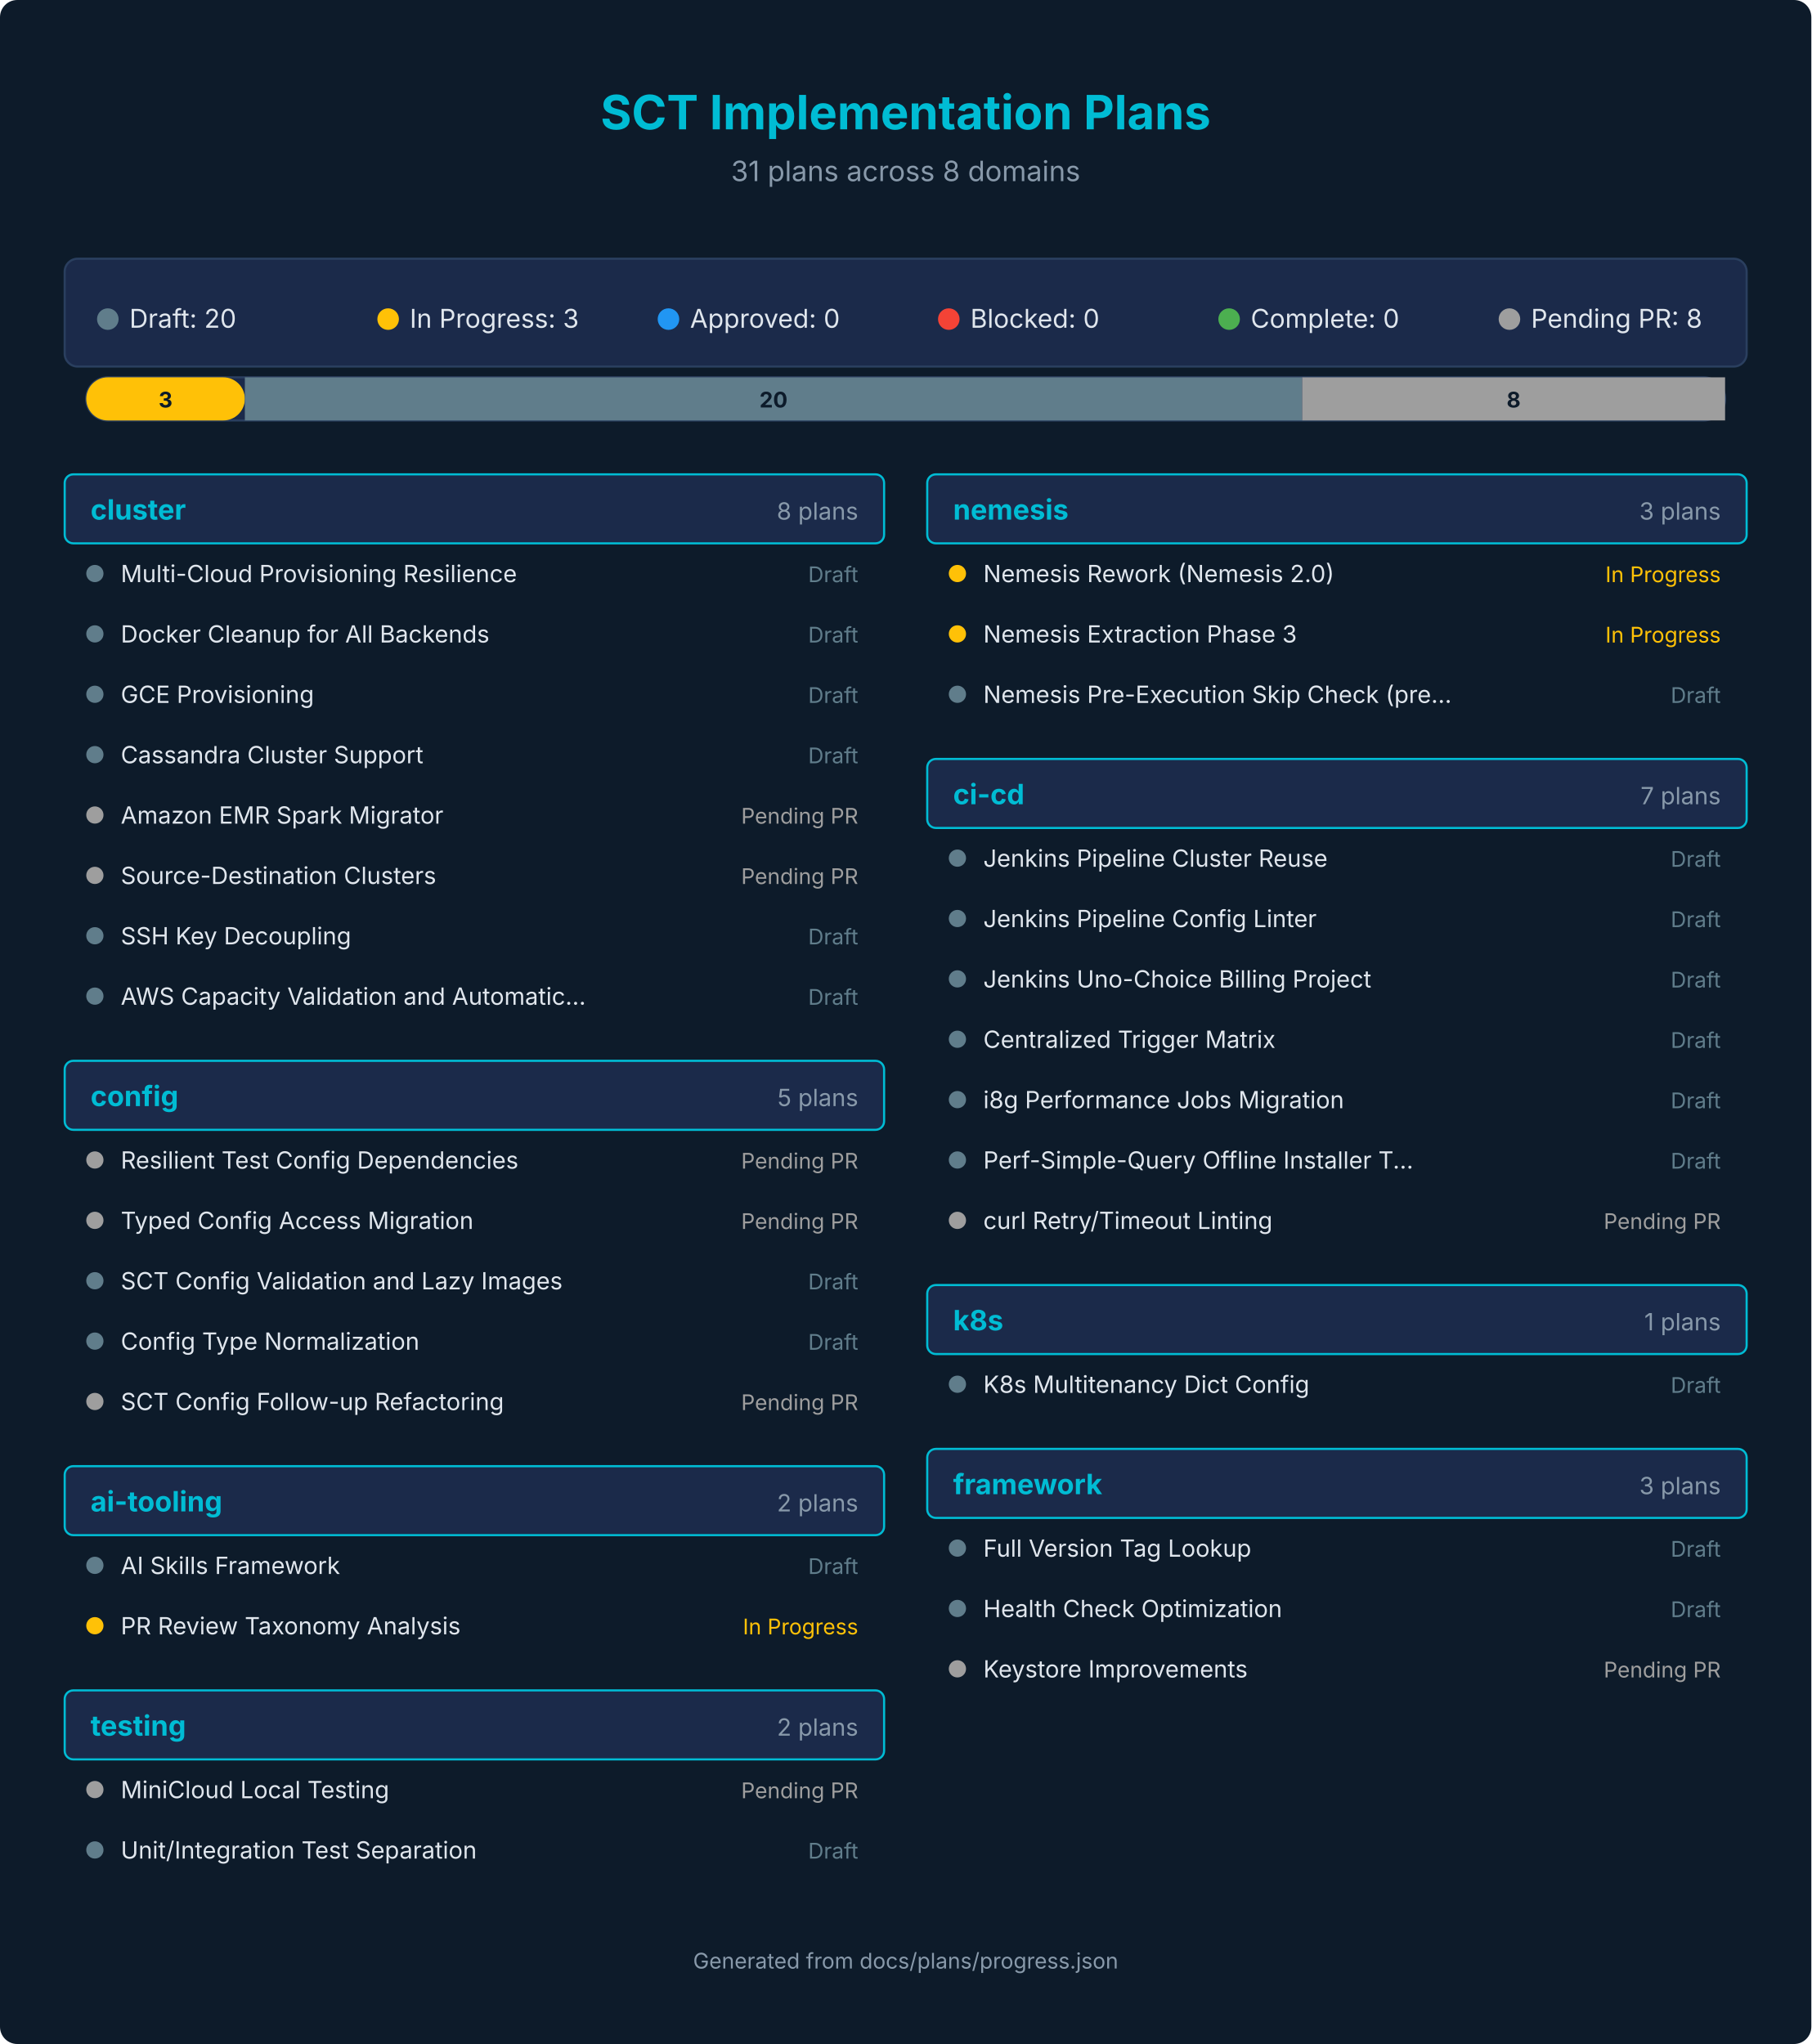
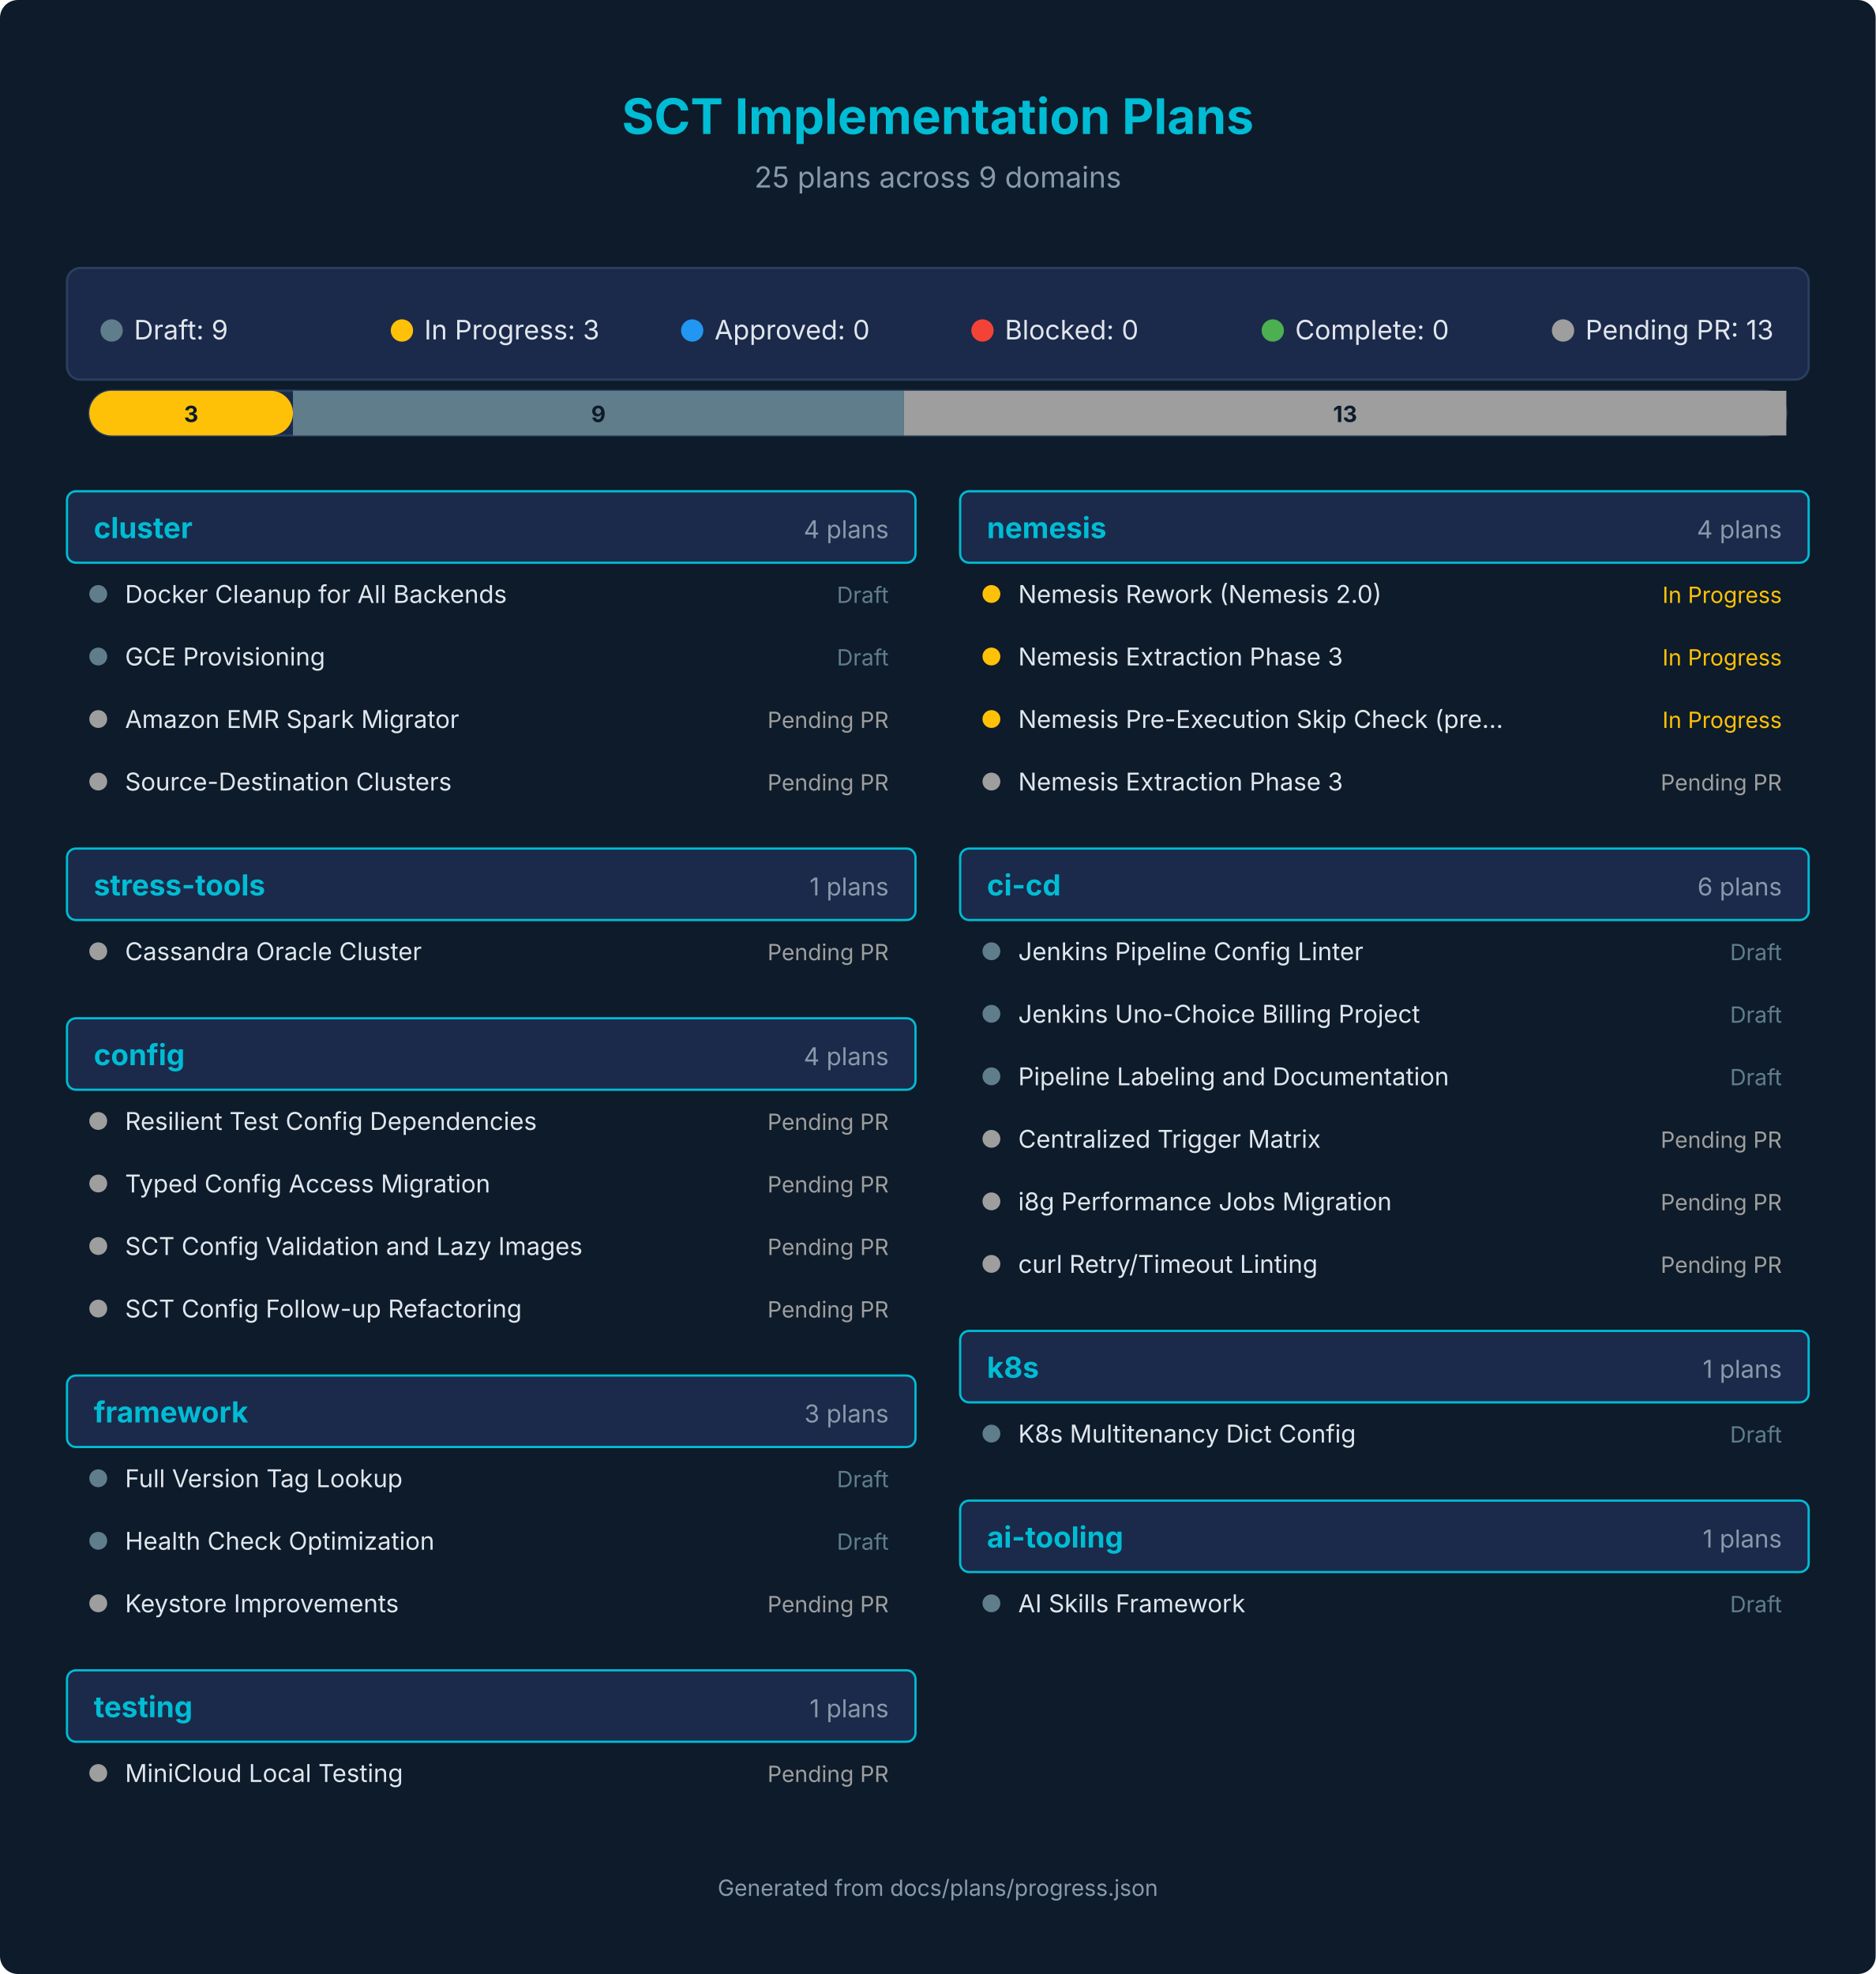
- <svg xmlns="http://www.w3.org/2000/svg" width="840" height="948" viewBox="0 0 840 948">
-   <rect width="840" height="948" fill="#0D1B2A" rx="8" />
+ <svg xmlns="http://www.w3.org/2000/svg" width="840" height="884" viewBox="0 0 840 884">
+   <rect width="840" height="884" fill="#0D1B2A" rx="8" />
  <text x="420" y="60" text-anchor="middle" font-family="system-ui, -apple-system, sans-serif" font-size="22" font-weight="bold" fill="#00BCD4">SCT Implementation Plans</text>
-   <text x="420" y="84" text-anchor="middle" font-family="system-ui, -apple-system, sans-serif" font-size="13" fill="#8899AA">31 plans across 8 domains</text>
+   <text x="420" y="84" text-anchor="middle" font-family="system-ui, -apple-system, sans-serif" font-size="13" fill="#8899AA">25 plans across 9 domains</text>
  <rect x="30" y="120" width="780" height="50" rx="6" fill="#1B2A4A" stroke="#2A3F5F" stroke-width="1" />
  <circle cx="50" cy="148" r="5" fill="#607D8B" />
-   <text x="60" y="152" font-family="system-ui, -apple-system, sans-serif" font-size="12" fill="#E0E6ED">Draft: 20</text>
+   <text x="60" y="152" font-family="system-ui, -apple-system, sans-serif" font-size="12" fill="#E0E6ED">Draft: 9</text>
  <circle cx="180" cy="148" r="5" fill="#FFC107" />
  <text x="190" y="152" font-family="system-ui, -apple-system, sans-serif" font-size="12" fill="#E0E6ED">In Progress: 3</text>
  <circle cx="310" cy="148" r="5" fill="#2196F3" />
  <text x="320" y="152" font-family="system-ui, -apple-system, sans-serif" font-size="12" fill="#E0E6ED">Approved: 0</text>
  <circle cx="440" cy="148" r="5" fill="#F44336" />
  <text x="450" y="152" font-family="system-ui, -apple-system, sans-serif" font-size="12" fill="#E0E6ED">Blocked: 0</text>
  <circle cx="570" cy="148" r="5" fill="#4CAF50" />
  <text x="580" y="152" font-family="system-ui, -apple-system, sans-serif" font-size="12" fill="#E0E6ED">Complete: 0</text>
  <circle cx="700" cy="148" r="5" fill="#9E9E9E" />
-   <text x="710" y="152" font-family="system-ui, -apple-system, sans-serif" font-size="12" fill="#E0E6ED">Pending PR: 8</text>
+   <text x="710" y="152" font-family="system-ui, -apple-system, sans-serif" font-size="12" fill="#E0E6ED">Pending PR: 13</text>
  <rect x="40" y="175" width="760" height="20" rx="10" fill="#1B2A4A" stroke="#2A3F5F" stroke-width="1" />
-   <rect x="40" y="175" width="73.548" height="20" rx="10" fill="#FFC107" />
-   <text x="76.774" y="189" text-anchor="middle" font-family="system-ui, -apple-system, sans-serif" font-size="10" font-weight="bold" fill="#0D1B2A">3</text>
-   <rect x="113.548" y="175" width="490.323" height="20" rx="0" fill="#607D8B" />
-   <text x="358.71" y="189" text-anchor="middle" font-family="system-ui, -apple-system, sans-serif" font-size="10" font-weight="bold" fill="#0D1B2A">20</text>
-   <rect x="603.871" y="175" width="196.129" height="20" rx="0" fill="#9E9E9E" />
-   <text x="701.935" y="189" text-anchor="middle" font-family="system-ui, -apple-system, sans-serif" font-size="10" font-weight="bold" fill="#0D1B2A">8</text>
+   <rect x="40" y="175" width="91.2" height="20" rx="10" fill="#FFC107" />
+   <text x="85.6" y="189" text-anchor="middle" font-family="system-ui, -apple-system, sans-serif" font-size="10" font-weight="bold" fill="#0D1B2A">3</text>
+   <rect x="131.2" y="175" width="273.6" height="20" rx="0" fill="#607D8B" />
+   <text x="268.0" y="189" text-anchor="middle" font-family="system-ui, -apple-system, sans-serif" font-size="10" font-weight="bold" fill="#0D1B2A">9</text>
+   <rect x="404.8" y="175" width="395.2" height="20" rx="0" fill="#9E9E9E" />
+   <text x="602.4" y="189" text-anchor="middle" font-family="system-ui, -apple-system, sans-serif" font-size="10" font-weight="bold" fill="#0D1B2A">13</text>
  <rect x="30" y="220" width="380" height="32" rx="4" fill="#1B2A4A" stroke="#00BCD4" stroke-width="1" />
  <text x="42" y="241" font-family="system-ui, -apple-system, sans-serif" font-size="13" font-weight="bold" fill="#00BCD4">cluster</text>
-   <text x="398" y="241" text-anchor="end" font-family="system-ui, -apple-system, sans-serif" font-size="11" fill="#8899AA">8 plans</text>
+   <text x="398" y="241" text-anchor="end" font-family="system-ui, -apple-system, sans-serif" font-size="11" fill="#8899AA">4 plans</text>
  <circle cx="44" cy="266" r="4" fill="#607D8B" />
-   <text x="56" y="270" font-family="system-ui, -apple-system, sans-serif" font-size="11" fill="#E0E6ED">Multi-Cloud Provisioning Resilience</text>
+   <text x="56" y="270" font-family="system-ui, -apple-system, sans-serif" font-size="11" fill="#E0E6ED">Docker Cleanup for All Backends</text>
  <text x="398" y="270" text-anchor="end" font-family="system-ui, -apple-system, sans-serif" font-size="10" fill="#607D8B">Draft</text>
  <circle cx="44" cy="294" r="4" fill="#607D8B" />
-   <text x="56" y="298" font-family="system-ui, -apple-system, sans-serif" font-size="11" fill="#E0E6ED">Docker Cleanup for All Backends</text>
+   <text x="56" y="298" font-family="system-ui, -apple-system, sans-serif" font-size="11" fill="#E0E6ED">GCE Provisioning</text>
  <text x="398" y="298" text-anchor="end" font-family="system-ui, -apple-system, sans-serif" font-size="10" fill="#607D8B">Draft</text>
-   <circle cx="44" cy="322" r="4" fill="#607D8B" />
-   <text x="56" y="326" font-family="system-ui, -apple-system, sans-serif" font-size="11" fill="#E0E6ED">GCE Provisioning</text>
-   <text x="398" y="326" text-anchor="end" font-family="system-ui, -apple-system, sans-serif" font-size="10" fill="#607D8B">Draft</text>
-   <circle cx="44" cy="350" r="4" fill="#607D8B" />
-   <text x="56" y="354" font-family="system-ui, -apple-system, sans-serif" font-size="11" fill="#E0E6ED">Cassandra Cluster Support</text>
-   <text x="398" y="354" text-anchor="end" font-family="system-ui, -apple-system, sans-serif" font-size="10" fill="#607D8B">Draft</text>
-   <circle cx="44" cy="378" r="4" fill="#9E9E9E" />
-   <text x="56" y="382" font-family="system-ui, -apple-system, sans-serif" font-size="11" fill="#E0E6ED">Amazon EMR Spark Migrator</text>
-   <text x="398" y="382" text-anchor="end" font-family="system-ui, -apple-system, sans-serif" font-size="10" fill="#9E9E9E">Pending PR</text>
-   <circle cx="44" cy="406" r="4" fill="#9E9E9E" />
-   <text x="56" y="410" font-family="system-ui, -apple-system, sans-serif" font-size="11" fill="#E0E6ED">Source-Destination Clusters</text>
-   <text x="398" y="410" text-anchor="end" font-family="system-ui, -apple-system, sans-serif" font-size="10" fill="#9E9E9E">Pending PR</text>
-   <circle cx="44" cy="434" r="4" fill="#607D8B" />
-   <text x="56" y="438" font-family="system-ui, -apple-system, sans-serif" font-size="11" fill="#E0E6ED">SSH Key Decoupling</text>
-   <text x="398" y="438" text-anchor="end" font-family="system-ui, -apple-system, sans-serif" font-size="10" fill="#607D8B">Draft</text>
-   <circle cx="44" cy="462" r="4" fill="#607D8B" />
-   <text x="56" y="466" font-family="system-ui, -apple-system, sans-serif" font-size="11" fill="#E0E6ED">AWS Capacity Validation and Automatic...</text>
-   <text x="398" y="466" text-anchor="end" font-family="system-ui, -apple-system, sans-serif" font-size="10" fill="#607D8B">Draft</text>
-   <rect x="30" y="492" width="380" height="32" rx="4" fill="#1B2A4A" stroke="#00BCD4" stroke-width="1" />
-   <text x="42" y="513" font-family="system-ui, -apple-system, sans-serif" font-size="13" font-weight="bold" fill="#00BCD4">config</text>
-   <text x="398" y="513" text-anchor="end" font-family="system-ui, -apple-system, sans-serif" font-size="11" fill="#8899AA">5 plans</text>
-   <circle cx="44" cy="538" r="4" fill="#9E9E9E" />
-   <text x="56" y="542" font-family="system-ui, -apple-system, sans-serif" font-size="11" fill="#E0E6ED">Resilient Test Config Dependencies</text>
-   <text x="398" y="542" text-anchor="end" font-family="system-ui, -apple-system, sans-serif" font-size="10" fill="#9E9E9E">Pending PR</text>
-   <circle cx="44" cy="566" r="4" fill="#9E9E9E" />
-   <text x="56" y="570" font-family="system-ui, -apple-system, sans-serif" font-size="11" fill="#E0E6ED">Typed Config Access Migration</text>
-   <text x="398" y="570" text-anchor="end" font-family="system-ui, -apple-system, sans-serif" font-size="10" fill="#9E9E9E">Pending PR</text>
-   <circle cx="44" cy="594" r="4" fill="#607D8B" />
-   <text x="56" y="598" font-family="system-ui, -apple-system, sans-serif" font-size="11" fill="#E0E6ED">SCT Config Validation and Lazy Images</text>
-   <text x="398" y="598" text-anchor="end" font-family="system-ui, -apple-system, sans-serif" font-size="10" fill="#607D8B">Draft</text>
-   <circle cx="44" cy="622" r="4" fill="#607D8B" />
-   <text x="56" y="626" font-family="system-ui, -apple-system, sans-serif" font-size="11" fill="#E0E6ED">Config Type Normalization</text>
-   <text x="398" y="626" text-anchor="end" font-family="system-ui, -apple-system, sans-serif" font-size="10" fill="#607D8B">Draft</text>
-   <circle cx="44" cy="650" r="4" fill="#9E9E9E" />
-   <text x="56" y="654" font-family="system-ui, -apple-system, sans-serif" font-size="11" fill="#E0E6ED">SCT Config Follow-up Refactoring</text>
-   <text x="398" y="654" text-anchor="end" font-family="system-ui, -apple-system, sans-serif" font-size="10" fill="#9E9E9E">Pending PR</text>
-   <rect x="30" y="680" width="380" height="32" rx="4" fill="#1B2A4A" stroke="#00BCD4" stroke-width="1" />
-   <text x="42" y="701" font-family="system-ui, -apple-system, sans-serif" font-size="13" font-weight="bold" fill="#00BCD4">ai-tooling</text>
-   <text x="398" y="701" text-anchor="end" font-family="system-ui, -apple-system, sans-serif" font-size="11" fill="#8899AA">2 plans</text>
-   <circle cx="44" cy="726" r="4" fill="#607D8B" />
-   <text x="56" y="730" font-family="system-ui, -apple-system, sans-serif" font-size="11" fill="#E0E6ED">AI Skills Framework</text>
-   <text x="398" y="730" text-anchor="end" font-family="system-ui, -apple-system, sans-serif" font-size="10" fill="#607D8B">Draft</text>
-   <circle cx="44" cy="754" r="4" fill="#FFC107" />
-   <text x="56" y="758" font-family="system-ui, -apple-system, sans-serif" font-size="11" fill="#E0E6ED">PR Review Taxonomy Analysis</text>
-   <text x="398" y="758" text-anchor="end" font-family="system-ui, -apple-system, sans-serif" font-size="10" fill="#FFC107">In Progress</text>
-   <rect x="30" y="784" width="380" height="32" rx="4" fill="#1B2A4A" stroke="#00BCD4" stroke-width="1" />
-   <text x="42" y="805" font-family="system-ui, -apple-system, sans-serif" font-size="13" font-weight="bold" fill="#00BCD4">testing</text>
-   <text x="398" y="805" text-anchor="end" font-family="system-ui, -apple-system, sans-serif" font-size="11" fill="#8899AA">2 plans</text>
-   <circle cx="44" cy="830" r="4" fill="#9E9E9E" />
-   <text x="56" y="834" font-family="system-ui, -apple-system, sans-serif" font-size="11" fill="#E0E6ED">MiniCloud Local Testing</text>
-   <text x="398" y="834" text-anchor="end" font-family="system-ui, -apple-system, sans-serif" font-size="10" fill="#9E9E9E">Pending PR</text>
-   <circle cx="44" cy="858" r="4" fill="#607D8B" />
-   <text x="56" y="862" font-family="system-ui, -apple-system, sans-serif" font-size="11" fill="#E0E6ED">Unit/Integration Test Separation</text>
-   <text x="398" y="862" text-anchor="end" font-family="system-ui, -apple-system, sans-serif" font-size="10" fill="#607D8B">Draft</text>
+   <circle cx="44" cy="322" r="4" fill="#9E9E9E" />
+   <text x="56" y="326" font-family="system-ui, -apple-system, sans-serif" font-size="11" fill="#E0E6ED">Amazon EMR Spark Migrator</text>
+   <text x="398" y="326" text-anchor="end" font-family="system-ui, -apple-system, sans-serif" font-size="10" fill="#9E9E9E">Pending PR</text>
+   <circle cx="44" cy="350" r="4" fill="#9E9E9E" />
+   <text x="56" y="354" font-family="system-ui, -apple-system, sans-serif" font-size="11" fill="#E0E6ED">Source-Destination Clusters</text>
+   <text x="398" y="354" text-anchor="end" font-family="system-ui, -apple-system, sans-serif" font-size="10" fill="#9E9E9E">Pending PR</text>
+   <rect x="30" y="380" width="380" height="32" rx="4" fill="#1B2A4A" stroke="#00BCD4" stroke-width="1" />
+   <text x="42" y="401" font-family="system-ui, -apple-system, sans-serif" font-size="13" font-weight="bold" fill="#00BCD4">stress-tools</text>
+   <text x="398" y="401" text-anchor="end" font-family="system-ui, -apple-system, sans-serif" font-size="11" fill="#8899AA">1 plans</text>
+   <circle cx="44" cy="426" r="4" fill="#9E9E9E" />
+   <text x="56" y="430" font-family="system-ui, -apple-system, sans-serif" font-size="11" fill="#E0E6ED">Cassandra Oracle Cluster</text>
+   <text x="398" y="430" text-anchor="end" font-family="system-ui, -apple-system, sans-serif" font-size="10" fill="#9E9E9E">Pending PR</text>
+   <rect x="30" y="456" width="380" height="32" rx="4" fill="#1B2A4A" stroke="#00BCD4" stroke-width="1" />
+   <text x="42" y="477" font-family="system-ui, -apple-system, sans-serif" font-size="13" font-weight="bold" fill="#00BCD4">config</text>
+   <text x="398" y="477" text-anchor="end" font-family="system-ui, -apple-system, sans-serif" font-size="11" fill="#8899AA">4 plans</text>
+   <circle cx="44" cy="502" r="4" fill="#9E9E9E" />
+   <text x="56" y="506" font-family="system-ui, -apple-system, sans-serif" font-size="11" fill="#E0E6ED">Resilient Test Config Dependencies</text>
+   <text x="398" y="506" text-anchor="end" font-family="system-ui, -apple-system, sans-serif" font-size="10" fill="#9E9E9E">Pending PR</text>
+   <circle cx="44" cy="530" r="4" fill="#9E9E9E" />
+   <text x="56" y="534" font-family="system-ui, -apple-system, sans-serif" font-size="11" fill="#E0E6ED">Typed Config Access Migration</text>
+   <text x="398" y="534" text-anchor="end" font-family="system-ui, -apple-system, sans-serif" font-size="10" fill="#9E9E9E">Pending PR</text>
+   <circle cx="44" cy="558" r="4" fill="#9E9E9E" />
+   <text x="56" y="562" font-family="system-ui, -apple-system, sans-serif" font-size="11" fill="#E0E6ED">SCT Config Validation and Lazy Images</text>
+   <text x="398" y="562" text-anchor="end" font-family="system-ui, -apple-system, sans-serif" font-size="10" fill="#9E9E9E">Pending PR</text>
+   <circle cx="44" cy="586" r="4" fill="#9E9E9E" />
+   <text x="56" y="590" font-family="system-ui, -apple-system, sans-serif" font-size="11" fill="#E0E6ED">SCT Config Follow-up Refactoring</text>
+   <text x="398" y="590" text-anchor="end" font-family="system-ui, -apple-system, sans-serif" font-size="10" fill="#9E9E9E">Pending PR</text>
+   <rect x="30" y="616" width="380" height="32" rx="4" fill="#1B2A4A" stroke="#00BCD4" stroke-width="1" />
+   <text x="42" y="637" font-family="system-ui, -apple-system, sans-serif" font-size="13" font-weight="bold" fill="#00BCD4">framework</text>
+   <text x="398" y="637" text-anchor="end" font-family="system-ui, -apple-system, sans-serif" font-size="11" fill="#8899AA">3 plans</text>
+   <circle cx="44" cy="662" r="4" fill="#607D8B" />
+   <text x="56" y="666" font-family="system-ui, -apple-system, sans-serif" font-size="11" fill="#E0E6ED">Full Version Tag Lookup</text>
+   <text x="398" y="666" text-anchor="end" font-family="system-ui, -apple-system, sans-serif" font-size="10" fill="#607D8B">Draft</text>
+   <circle cx="44" cy="690" r="4" fill="#607D8B" />
+   <text x="56" y="694" font-family="system-ui, -apple-system, sans-serif" font-size="11" fill="#E0E6ED">Health Check Optimization</text>
+   <text x="398" y="694" text-anchor="end" font-family="system-ui, -apple-system, sans-serif" font-size="10" fill="#607D8B">Draft</text>
+   <circle cx="44" cy="718" r="4" fill="#9E9E9E" />
+   <text x="56" y="722" font-family="system-ui, -apple-system, sans-serif" font-size="11" fill="#E0E6ED">Keystore Improvements</text>
+   <text x="398" y="722" text-anchor="end" font-family="system-ui, -apple-system, sans-serif" font-size="10" fill="#9E9E9E">Pending PR</text>
+   <rect x="30" y="748" width="380" height="32" rx="4" fill="#1B2A4A" stroke="#00BCD4" stroke-width="1" />
+   <text x="42" y="769" font-family="system-ui, -apple-system, sans-serif" font-size="13" font-weight="bold" fill="#00BCD4">testing</text>
+   <text x="398" y="769" text-anchor="end" font-family="system-ui, -apple-system, sans-serif" font-size="11" fill="#8899AA">1 plans</text>
+   <circle cx="44" cy="794" r="4" fill="#9E9E9E" />
+   <text x="56" y="798" font-family="system-ui, -apple-system, sans-serif" font-size="11" fill="#E0E6ED">MiniCloud Local Testing</text>
+   <text x="398" y="798" text-anchor="end" font-family="system-ui, -apple-system, sans-serif" font-size="10" fill="#9E9E9E">Pending PR</text>
  <rect x="430" y="220" width="380" height="32" rx="4" fill="#1B2A4A" stroke="#00BCD4" stroke-width="1" />
  <text x="442" y="241" font-family="system-ui, -apple-system, sans-serif" font-size="13" font-weight="bold" fill="#00BCD4">nemesis</text>
-   <text x="798" y="241" text-anchor="end" font-family="system-ui, -apple-system, sans-serif" font-size="11" fill="#8899AA">3 plans</text>
+   <text x="798" y="241" text-anchor="end" font-family="system-ui, -apple-system, sans-serif" font-size="11" fill="#8899AA">4 plans</text>
  <circle cx="444" cy="266" r="4" fill="#FFC107" />
  <text x="456" y="270" font-family="system-ui, -apple-system, sans-serif" font-size="11" fill="#E0E6ED">Nemesis Rework (Nemesis 2.0)</text>
  <text x="798" y="270" text-anchor="end" font-family="system-ui, -apple-system, sans-serif" font-size="10" fill="#FFC107">In Progress</text>
  <circle cx="444" cy="294" r="4" fill="#FFC107" />
  <text x="456" y="298" font-family="system-ui, -apple-system, sans-serif" font-size="11" fill="#E0E6ED">Nemesis Extraction Phase 3</text>
  <text x="798" y="298" text-anchor="end" font-family="system-ui, -apple-system, sans-serif" font-size="10" fill="#FFC107">In Progress</text>
-   <circle cx="444" cy="322" r="4" fill="#607D8B" />
+   <circle cx="444" cy="322" r="4" fill="#FFC107" />
  <text x="456" y="326" font-family="system-ui, -apple-system, sans-serif" font-size="11" fill="#E0E6ED">Nemesis Pre-Execution Skip Check (pre...</text>
-   <text x="798" y="326" text-anchor="end" font-family="system-ui, -apple-system, sans-serif" font-size="10" fill="#607D8B">Draft</text>
-   <rect x="430" y="352" width="380" height="32" rx="4" fill="#1B2A4A" stroke="#00BCD4" stroke-width="1" />
-   <text x="442" y="373" font-family="system-ui, -apple-system, sans-serif" font-size="13" font-weight="bold" fill="#00BCD4">ci-cd</text>
-   <text x="798" y="373" text-anchor="end" font-family="system-ui, -apple-system, sans-serif" font-size="11" fill="#8899AA">7 plans</text>
-   <circle cx="444" cy="398" r="4" fill="#607D8B" />
-   <text x="456" y="402" font-family="system-ui, -apple-system, sans-serif" font-size="11" fill="#E0E6ED">Jenkins Pipeline Cluster Reuse</text>
-   <text x="798" y="402" text-anchor="end" font-family="system-ui, -apple-system, sans-serif" font-size="10" fill="#607D8B">Draft</text>
+   <text x="798" y="326" text-anchor="end" font-family="system-ui, -apple-system, sans-serif" font-size="10" fill="#FFC107">In Progress</text>
+   <circle cx="444" cy="350" r="4" fill="#9E9E9E" />
+   <text x="456" y="354" font-family="system-ui, -apple-system, sans-serif" font-size="11" fill="#E0E6ED">Nemesis Extraction Phase 3</text>
+   <text x="798" y="354" text-anchor="end" font-family="system-ui, -apple-system, sans-serif" font-size="10" fill="#9E9E9E">Pending PR</text>
+   <rect x="430" y="380" width="380" height="32" rx="4" fill="#1B2A4A" stroke="#00BCD4" stroke-width="1" />
+   <text x="442" y="401" font-family="system-ui, -apple-system, sans-serif" font-size="13" font-weight="bold" fill="#00BCD4">ci-cd</text>
+   <text x="798" y="401" text-anchor="end" font-family="system-ui, -apple-system, sans-serif" font-size="11" fill="#8899AA">6 plans</text>
  <circle cx="444" cy="426" r="4" fill="#607D8B" />
  <text x="456" y="430" font-family="system-ui, -apple-system, sans-serif" font-size="11" fill="#E0E6ED">Jenkins Pipeline Config Linter</text>
  <text x="798" y="430" text-anchor="end" font-family="system-ui, -apple-system, sans-serif" font-size="10" fill="#607D8B">Draft</text>
  <circle cx="444" cy="454" r="4" fill="#607D8B" />
  <text x="456" y="458" font-family="system-ui, -apple-system, sans-serif" font-size="11" fill="#E0E6ED">Jenkins Uno-Choice Billing Project</text>
  <text x="798" y="458" text-anchor="end" font-family="system-ui, -apple-system, sans-serif" font-size="10" fill="#607D8B">Draft</text>
  <circle cx="444" cy="482" r="4" fill="#607D8B" />
-   <text x="456" y="486" font-family="system-ui, -apple-system, sans-serif" font-size="11" fill="#E0E6ED">Centralized Trigger Matrix</text>
+   <text x="456" y="486" font-family="system-ui, -apple-system, sans-serif" font-size="11" fill="#E0E6ED">Pipeline Labeling and Documentation</text>
  <text x="798" y="486" text-anchor="end" font-family="system-ui, -apple-system, sans-serif" font-size="10" fill="#607D8B">Draft</text>
-   <circle cx="444" cy="510" r="4" fill="#607D8B" />
-   <text x="456" y="514" font-family="system-ui, -apple-system, sans-serif" font-size="11" fill="#E0E6ED">i8g Performance Jobs Migration</text>
-   <text x="798" y="514" text-anchor="end" font-family="system-ui, -apple-system, sans-serif" font-size="10" fill="#607D8B">Draft</text>
-   <circle cx="444" cy="538" r="4" fill="#607D8B" />
-   <text x="456" y="542" font-family="system-ui, -apple-system, sans-serif" font-size="11" fill="#E0E6ED">Perf-Simple-Query Offline Installer T...</text>
-   <text x="798" y="542" text-anchor="end" font-family="system-ui, -apple-system, sans-serif" font-size="10" fill="#607D8B">Draft</text>
+   <circle cx="444" cy="510" r="4" fill="#9E9E9E" />
+   <text x="456" y="514" font-family="system-ui, -apple-system, sans-serif" font-size="11" fill="#E0E6ED">Centralized Trigger Matrix</text>
+   <text x="798" y="514" text-anchor="end" font-family="system-ui, -apple-system, sans-serif" font-size="10" fill="#9E9E9E">Pending PR</text>
+   <circle cx="444" cy="538" r="4" fill="#9E9E9E" />
+   <text x="456" y="542" font-family="system-ui, -apple-system, sans-serif" font-size="11" fill="#E0E6ED">i8g Performance Jobs Migration</text>
+   <text x="798" y="542" text-anchor="end" font-family="system-ui, -apple-system, sans-serif" font-size="10" fill="#9E9E9E">Pending PR</text>
  <circle cx="444" cy="566" r="4" fill="#9E9E9E" />
  <text x="456" y="570" font-family="system-ui, -apple-system, sans-serif" font-size="11" fill="#E0E6ED">curl Retry/Timeout Linting</text>
  <text x="798" y="570" text-anchor="end" font-family="system-ui, -apple-system, sans-serif" font-size="10" fill="#9E9E9E">Pending PR</text>
  <rect x="430" y="596" width="380" height="32" rx="4" fill="#1B2A4A" stroke="#00BCD4" stroke-width="1" />
  <text x="442" y="617" font-family="system-ui, -apple-system, sans-serif" font-size="13" font-weight="bold" fill="#00BCD4">k8s</text>
  <text x="798" y="617" text-anchor="end" font-family="system-ui, -apple-system, sans-serif" font-size="11" fill="#8899AA">1 plans</text>
  <circle cx="444" cy="642" r="4" fill="#607D8B" />
  <text x="456" y="646" font-family="system-ui, -apple-system, sans-serif" font-size="11" fill="#E0E6ED">K8s Multitenancy Dict Config</text>
  <text x="798" y="646" text-anchor="end" font-family="system-ui, -apple-system, sans-serif" font-size="10" fill="#607D8B">Draft</text>
  <rect x="430" y="672" width="380" height="32" rx="4" fill="#1B2A4A" stroke="#00BCD4" stroke-width="1" />
-   <text x="442" y="693" font-family="system-ui, -apple-system, sans-serif" font-size="13" font-weight="bold" fill="#00BCD4">framework</text>
-   <text x="798" y="693" text-anchor="end" font-family="system-ui, -apple-system, sans-serif" font-size="11" fill="#8899AA">3 plans</text>
+   <text x="442" y="693" font-family="system-ui, -apple-system, sans-serif" font-size="13" font-weight="bold" fill="#00BCD4">ai-tooling</text>
+   <text x="798" y="693" text-anchor="end" font-family="system-ui, -apple-system, sans-serif" font-size="11" fill="#8899AA">1 plans</text>
  <circle cx="444" cy="718" r="4" fill="#607D8B" />
-   <text x="456" y="722" font-family="system-ui, -apple-system, sans-serif" font-size="11" fill="#E0E6ED">Full Version Tag Lookup</text>
+   <text x="456" y="722" font-family="system-ui, -apple-system, sans-serif" font-size="11" fill="#E0E6ED">AI Skills Framework</text>
  <text x="798" y="722" text-anchor="end" font-family="system-ui, -apple-system, sans-serif" font-size="10" fill="#607D8B">Draft</text>
-   <circle cx="444" cy="746" r="4" fill="#607D8B" />
-   <text x="456" y="750" font-family="system-ui, -apple-system, sans-serif" font-size="11" fill="#E0E6ED">Health Check Optimization</text>
-   <text x="798" y="750" text-anchor="end" font-family="system-ui, -apple-system, sans-serif" font-size="10" fill="#607D8B">Draft</text>
-   <circle cx="444" cy="774" r="4" fill="#9E9E9E" />
-   <text x="456" y="778" font-family="system-ui, -apple-system, sans-serif" font-size="11" fill="#E0E6ED">Keystore Improvements</text>
-   <text x="798" y="778" text-anchor="end" font-family="system-ui, -apple-system, sans-serif" font-size="10" fill="#9E9E9E">Pending PR</text>
-   <text x="420" y="913" text-anchor="middle" font-family="system-ui, -apple-system, sans-serif" font-size="10" fill="#8899AA">Generated from docs/plans/progress.json</text>
+   <text x="420" y="849" text-anchor="middle" font-family="system-ui, -apple-system, sans-serif" font-size="10" fill="#8899AA">Generated from docs/plans/progress.json</text>
</svg>
